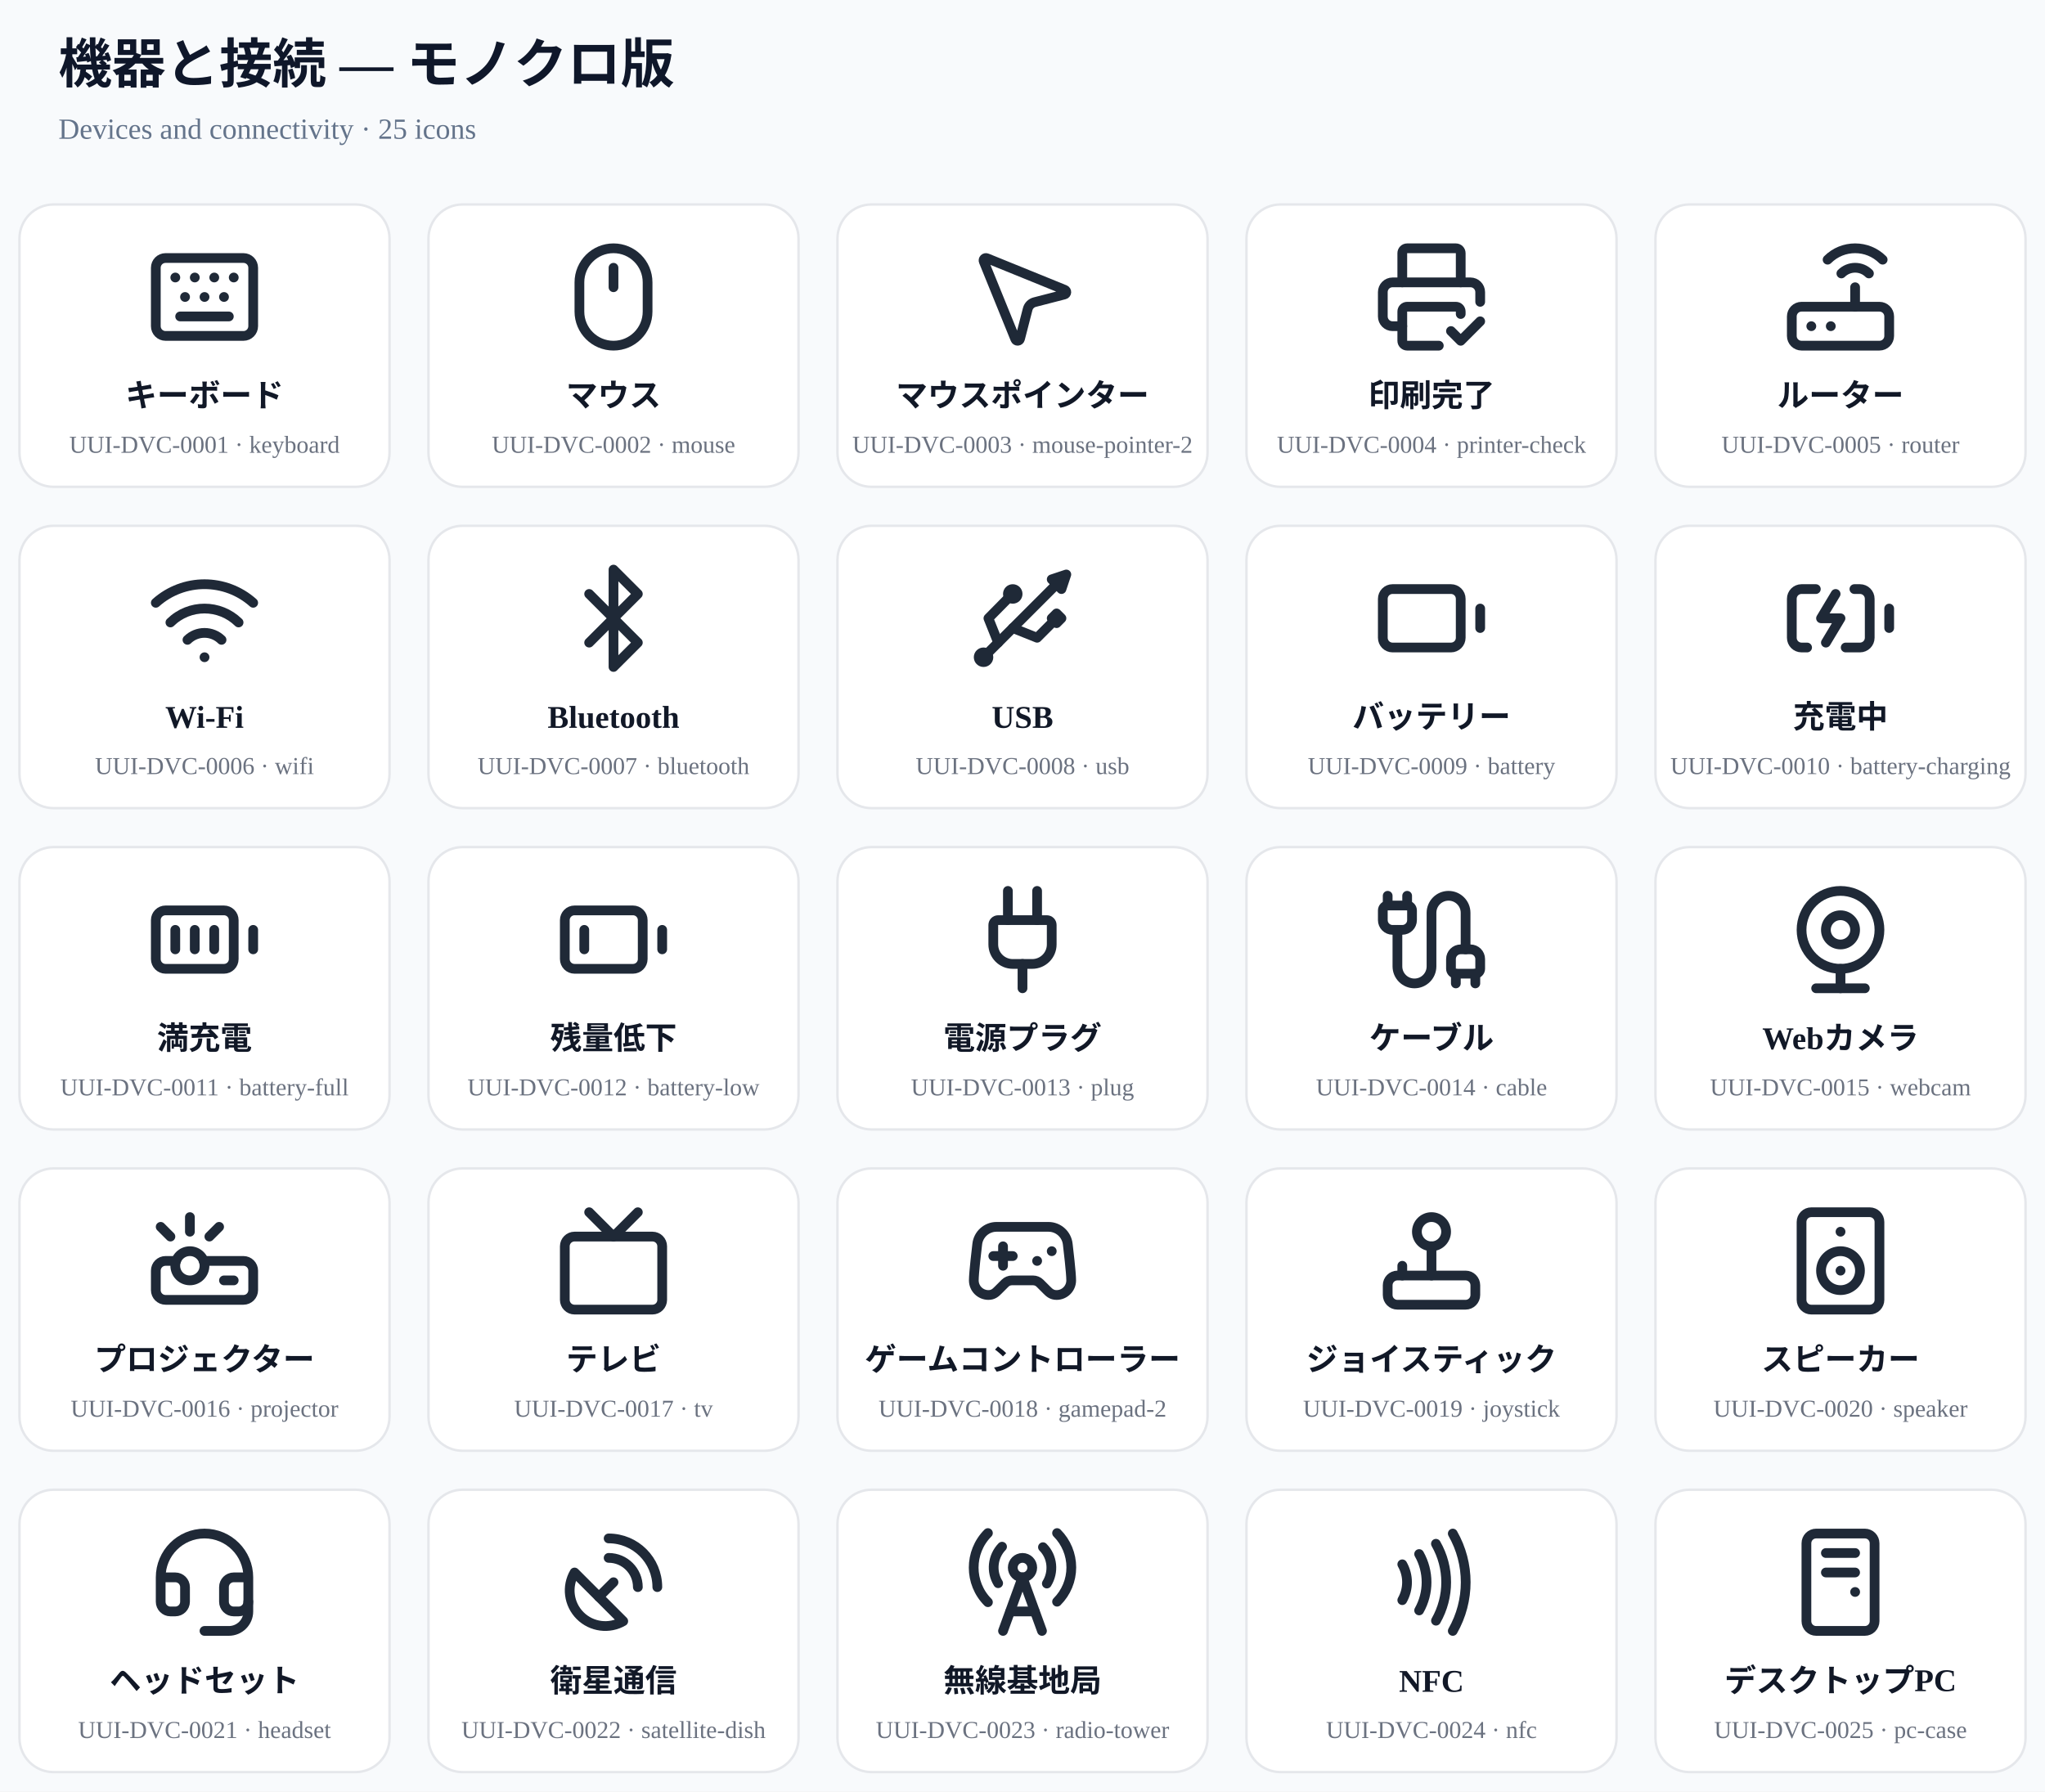
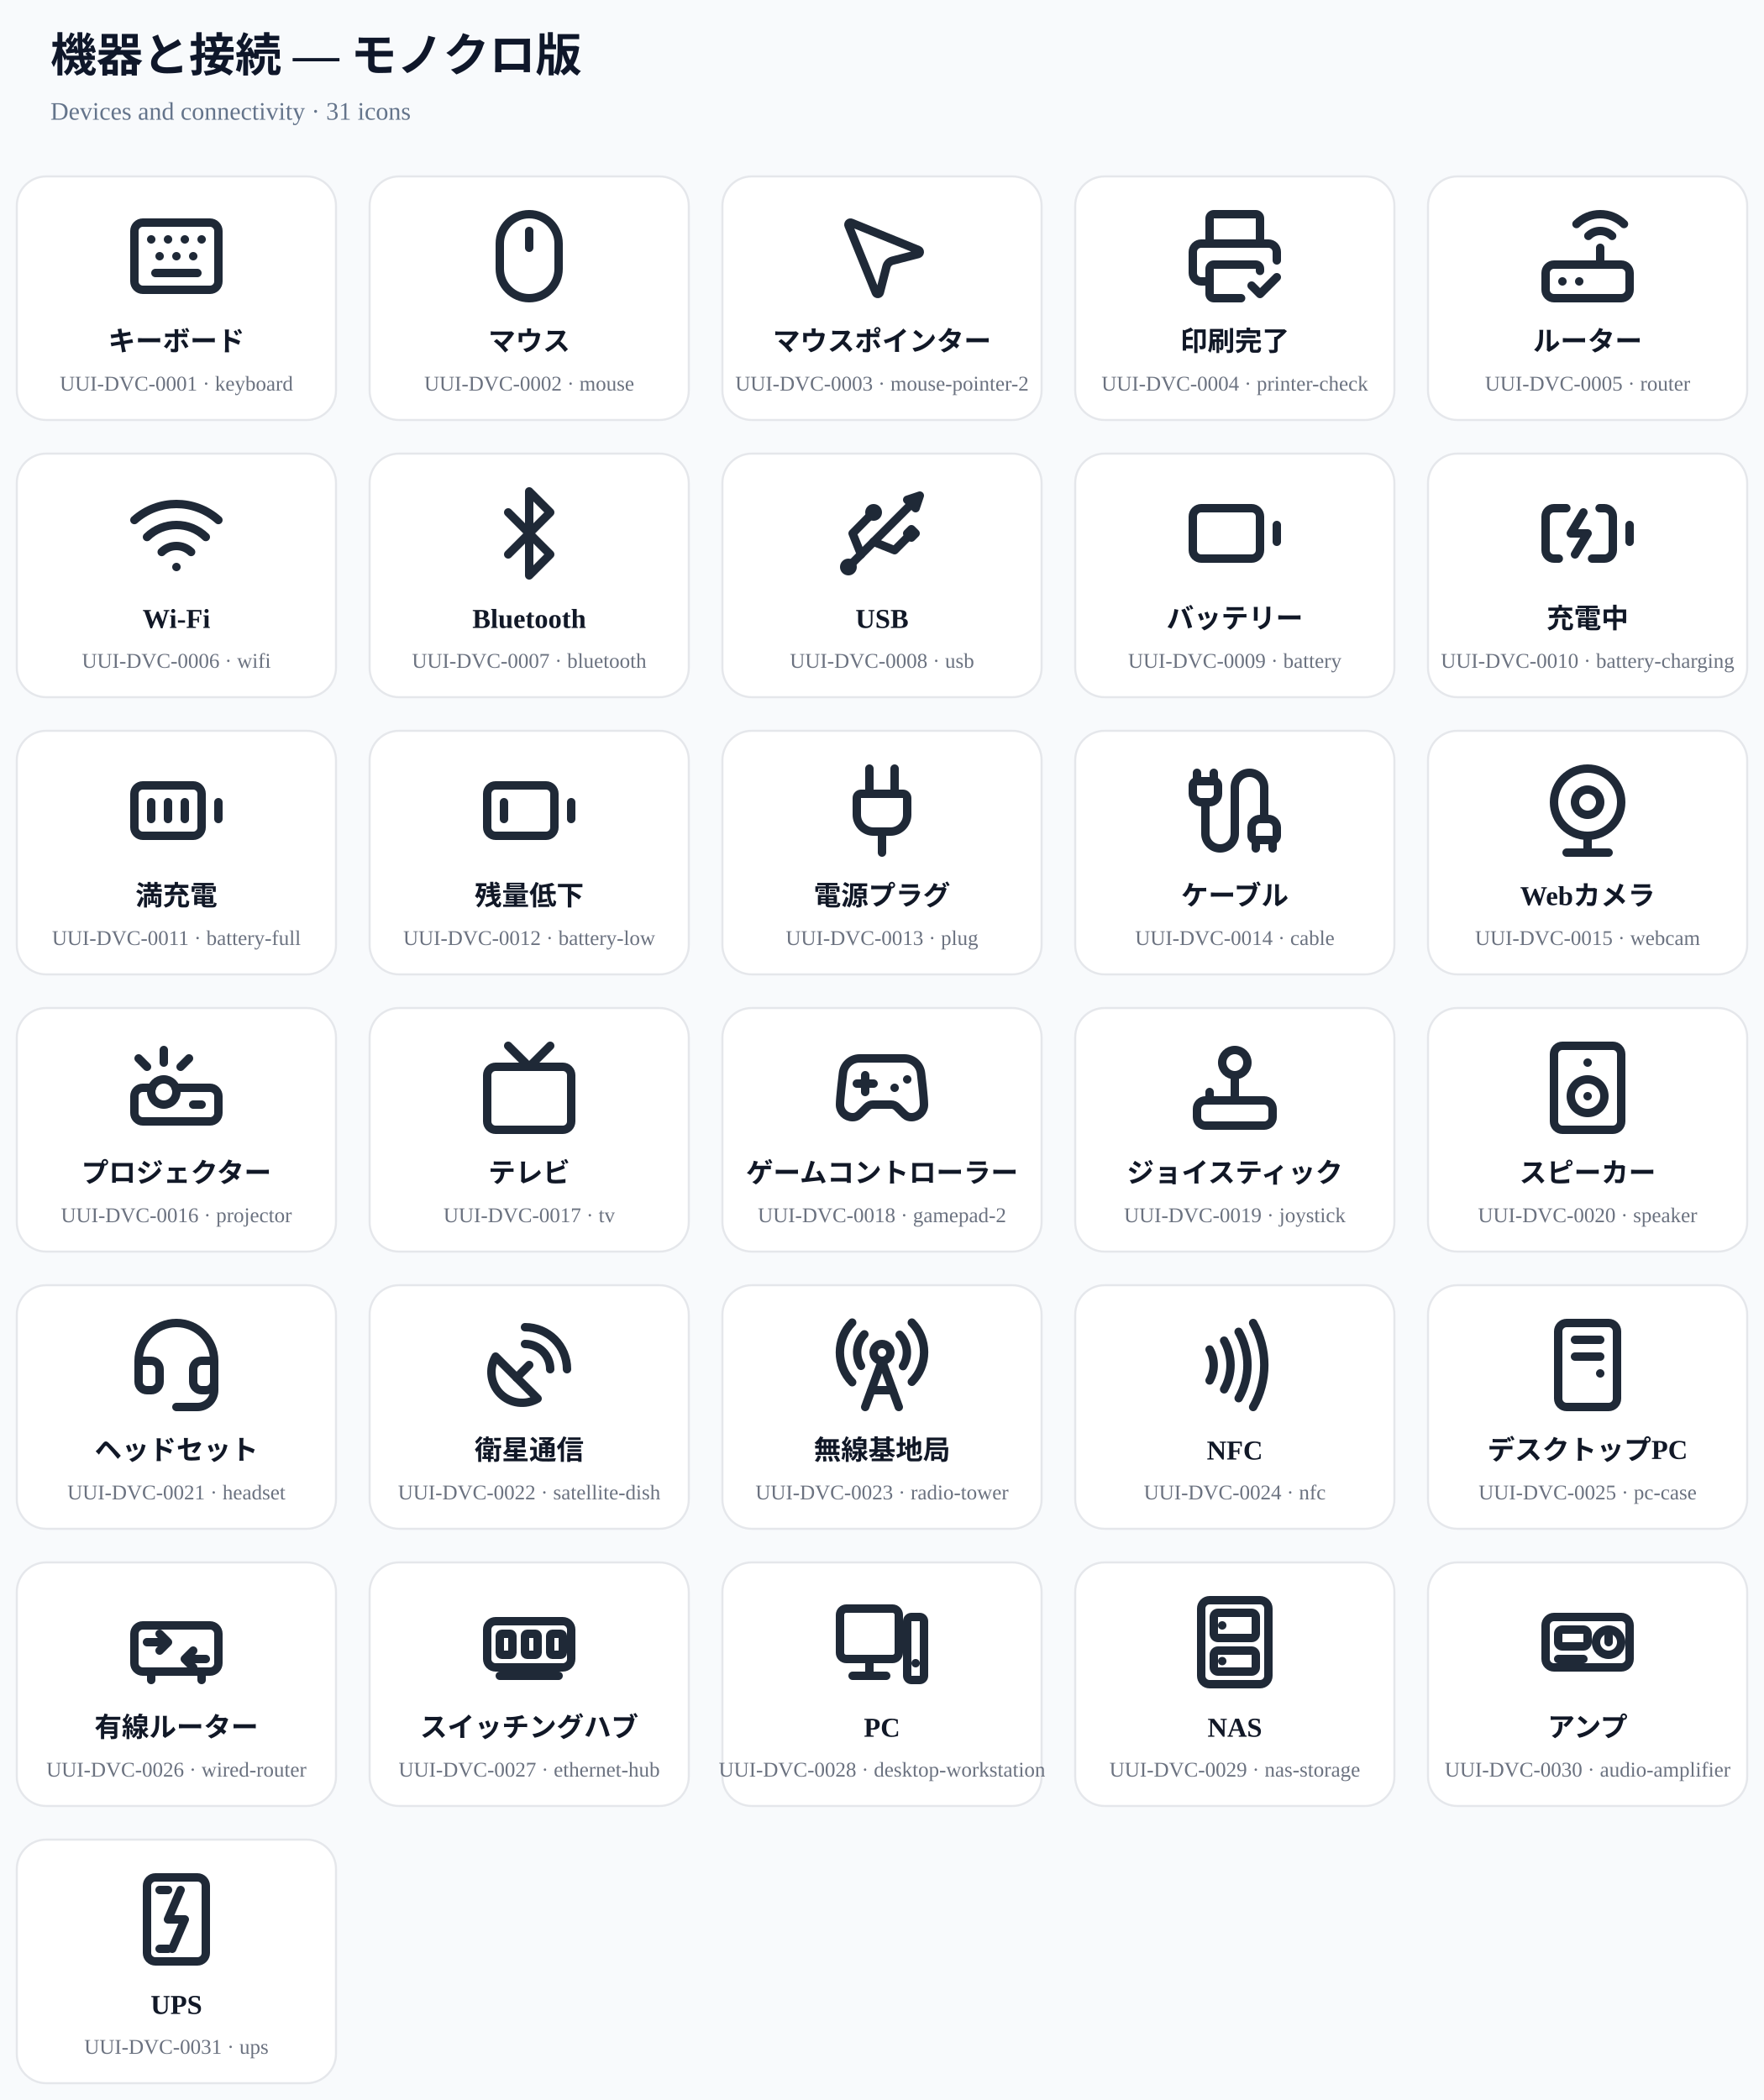
- <svg xmlns="http://www.w3.org/2000/svg" width="840" height="736" viewBox="0 0 840 736" color="#1F2937">
+ <svg xmlns="http://www.w3.org/2000/svg" width="840" height="1000" viewBox="0 0 840 1000" color="#1F2937">
  <rect width="100%" height="100%" fill="#F8FAFC" />
  <text x="24" y="34" font-size="22" font-weight="700" fill="#0F172A">機器と接続 — モノクロ版</text>
-   <text x="24" y="57" font-size="12" fill="#64748B">Devices and connectivity · 25 icons</text>
+   <text x="24" y="57" font-size="12" fill="#64748B">Devices and connectivity · 31 icons</text>
  <g transform="translate(0 76)">
    <rect x="8" y="8" width="152" height="116" rx="14" fill="#FFFFFF" stroke="#E5E7EB" />
    <g transform="translate(60 22) scale(2)" fill="none" stroke-width="2" stroke-linecap="round" stroke-linejoin="round">
      <path d="M10 8h.01" stroke="currentColor" data-uui-role="primary" />
      <path d="M12 12h.01" stroke="currentColor" data-uui-role="accent" />
      <path d="M14 8h.01" stroke="currentColor" data-uui-role="secondary" />
      <path d="M16 12h.01" stroke="currentColor" data-uui-role="accent" />
      <path d="M18 8h.01" stroke="currentColor" data-uui-role="secondary" />
      <path d="M6 8h.01" stroke="currentColor" data-uui-role="accent" />
      <path d="M7 16h10" stroke="currentColor" data-uui-role="secondary" />
      <path d="M8 12h.01" stroke="currentColor" data-uui-role="accent" />
      <rect width="20" height="16" x="2" y="4" rx="2" stroke="currentColor" data-uui-role="accent" />
    </g>
    <text x="84" y="91" text-anchor="middle" font-size="13" font-weight="600" fill="#111827">キーボード</text>
    <text x="84" y="110" text-anchor="middle" font-size="10" fill="#6B7280">UUI-DVC-0001 · keyboard</text>
  </g>
  <g transform="translate(168 76)">
    <rect x="8" y="8" width="152" height="116" rx="14" fill="#FFFFFF" stroke="#E5E7EB" />
    <g transform="translate(60 22) scale(2)" fill="none" stroke-width="2" stroke-linecap="round" stroke-linejoin="round">
      <rect x="5" y="2" width="14" height="20" rx="7" stroke="currentColor" data-uui-role="primary" />
      <path d="M12 6v4" stroke="currentColor" data-uui-role="accent" />
    </g>
    <text x="84" y="91" text-anchor="middle" font-size="13" font-weight="600" fill="#111827">マウス</text>
    <text x="84" y="110" text-anchor="middle" font-size="10" fill="#6B7280">UUI-DVC-0002 · mouse</text>
  </g>
  <g transform="translate(336 76)">
    <rect x="8" y="8" width="152" height="116" rx="14" fill="#FFFFFF" stroke="#E5E7EB" />
    <g transform="translate(60 22) scale(2)" fill="none" stroke-width="2" stroke-linecap="round" stroke-linejoin="round">
      <path d="M4.037 4.688a.495.495 0 0 1 .651-.651l16 6.5a.5.5 0 0 1-.063.947l-6.124 1.58a2 2 0 0 0-1.438 1.435l-1.579 6.126a.5.5 0 0 1-.947.063z" stroke="currentColor" data-uui-role="primary" />
    </g>
    <text x="84" y="91" text-anchor="middle" font-size="13" font-weight="600" fill="#111827">マウスポインター</text>
    <text x="84" y="110" text-anchor="middle" font-size="10" fill="#6B7280">UUI-DVC-0003 · mouse-pointer-2</text>
  </g>
  <g transform="translate(504 76)">
    <rect x="8" y="8" width="152" height="116" rx="14" fill="#FFFFFF" stroke="#E5E7EB" />
    <g transform="translate(60 22) scale(2)" fill="none" stroke-width="2" stroke-linecap="round" stroke-linejoin="round">
      <path d="M13.5 22H7a1 1 0 0 1-1-1v-6a1 1 0 0 1 1-1h10a1 1 0 0 1 1 1v.5" stroke="currentColor" data-uui-role="primary" />
      <path d="m16 19 2 2 4-4" stroke="currentColor" data-uui-role="accent" />
      <path d="M6 18H4a2 2 0 0 1-2-2v-5a2 2 0 0 1 2-2h16a2 2 0 0 1 2 2v2" stroke="currentColor" data-uui-role="secondary" />
      <path d="M6 9V3a1 1 0 0 1 1-1h10a1 1 0 0 1 1 1v6" stroke="currentColor" data-uui-role="accent" />
    </g>
    <text x="84" y="91" text-anchor="middle" font-size="13" font-weight="600" fill="#111827">印刷完了</text>
    <text x="84" y="110" text-anchor="middle" font-size="10" fill="#6B7280">UUI-DVC-0004 · printer-check</text>
  </g>
  <g transform="translate(672 76)">
    <rect x="8" y="8" width="152" height="116" rx="14" fill="#FFFFFF" stroke="#E5E7EB" />
    <g transform="translate(60 22) scale(2)" fill="none" stroke-width="2" stroke-linecap="round" stroke-linejoin="round">
      <rect width="20" height="8" x="2" y="14" rx="2" stroke="currentColor" data-uui-role="primary" />
      <path d="M6.01 18H6" stroke="currentColor" data-uui-role="accent" />
      <path d="M10.01 18H10" stroke="currentColor" data-uui-role="secondary" />
      <path d="M15 10v4" stroke="currentColor" data-uui-role="accent" />
      <path d="M17.84 7.17a4 4 0 0 0-5.66 0" stroke="currentColor" data-uui-role="secondary" />
      <path d="M20.66 4.34a8 8 0 0 0-11.31 0" stroke="currentColor" data-uui-role="accent" />
    </g>
    <text x="84" y="91" text-anchor="middle" font-size="13" font-weight="600" fill="#111827">ルーター</text>
    <text x="84" y="110" text-anchor="middle" font-size="10" fill="#6B7280">UUI-DVC-0005 · router</text>
  </g>
  <g transform="translate(0 208)">
    <rect x="8" y="8" width="152" height="116" rx="14" fill="#FFFFFF" stroke="#E5E7EB" />
    <g transform="translate(60 22) scale(2)" fill="none" stroke-width="2" stroke-linecap="round" stroke-linejoin="round">
      <path d="M12 20h.01" stroke="currentColor" data-uui-role="primary" />
      <path d="M2 8.82a15 15 0 0 1 20 0" stroke="currentColor" data-uui-role="accent" />
      <path d="M5 12.859a10 10 0 0 1 14 0" stroke="currentColor" data-uui-role="secondary" />
      <path d="M8.5 16.429a5 5 0 0 1 7 0" stroke="currentColor" data-uui-role="accent" />
    </g>
    <text x="84" y="91" text-anchor="middle" font-size="13" font-weight="600" fill="#111827">Wi-Fi</text>
    <text x="84" y="110" text-anchor="middle" font-size="10" fill="#6B7280">UUI-DVC-0006 · wifi</text>
  </g>
  <g transform="translate(168 208)">
    <rect x="8" y="8" width="152" height="116" rx="14" fill="#FFFFFF" stroke="#E5E7EB" />
    <g transform="translate(60 22) scale(2)" fill="none" stroke-width="2" stroke-linecap="round" stroke-linejoin="round">
      <path d="m7 7 10 10-5 5V2l5 5L7 17" stroke="currentColor" data-uui-role="primary" />
    </g>
    <text x="84" y="91" text-anchor="middle" font-size="13" font-weight="600" fill="#111827">Bluetooth</text>
    <text x="84" y="110" text-anchor="middle" font-size="10" fill="#6B7280">UUI-DVC-0007 · bluetooth</text>
  </g>
  <g transform="translate(336 208)">
    <rect x="8" y="8" width="152" height="116" rx="14" fill="#FFFFFF" stroke="#E5E7EB" />
    <g transform="translate(60 22) scale(2)" fill="none" stroke-width="2" stroke-linecap="round" stroke-linejoin="round">
      <circle cx="10" cy="7" r="1" stroke="currentColor" data-uui-role="primary" />
      <circle cx="4" cy="20" r="1" stroke="currentColor" data-uui-role="accent" />
      <path d="M4.7 19.3 19 5" stroke="currentColor" data-uui-role="secondary" />
      <path d="m21 3-3 1 2 2Z" stroke="currentColor" data-uui-role="accent" />
      <path d="M9.26 7.68 5 12l2 5" stroke="currentColor" data-uui-role="secondary" />
      <path d="m10 14 5 2 3.5-3.5" stroke="currentColor" data-uui-role="accent" />
      <path d="m18 12 1-1 1 1-1 1Z" stroke="currentColor" data-uui-role="accent" />
    </g>
    <text x="84" y="91" text-anchor="middle" font-size="13" font-weight="600" fill="#111827">USB</text>
    <text x="84" y="110" text-anchor="middle" font-size="10" fill="#6B7280">UUI-DVC-0008 · usb</text>
  </g>
  <g transform="translate(504 208)">
    <rect x="8" y="8" width="152" height="116" rx="14" fill="#FFFFFF" stroke="#E5E7EB" />
    <g transform="translate(60 22) scale(2)" fill="none" stroke-width="2" stroke-linecap="round" stroke-linejoin="round">
      <path d="M 22 14 L 22 10" stroke="currentColor" data-uui-role="primary" />
      <rect x="2" y="6" width="16" height="12" rx="2" stroke="currentColor" data-uui-role="accent" />
    </g>
    <text x="84" y="91" text-anchor="middle" font-size="13" font-weight="600" fill="#111827">バッテリー</text>
    <text x="84" y="110" text-anchor="middle" font-size="10" fill="#6B7280">UUI-DVC-0009 · battery</text>
  </g>
  <g transform="translate(672 208)">
    <rect x="8" y="8" width="152" height="116" rx="14" fill="#FFFFFF" stroke="#E5E7EB" />
    <g transform="translate(60 22) scale(2)" fill="none" stroke-width="2" stroke-linecap="round" stroke-linejoin="round">
      <path d="m11 7-3 5h4l-3 5" stroke="currentColor" data-uui-role="primary" />
      <path d="M14.856 6H16a2 2 0 0 1 2 2v8a2 2 0 0 1-2 2h-2.935" stroke="currentColor" data-uui-role="accent" />
      <path d="M22 14v-4" stroke="currentColor" data-uui-role="secondary" />
      <path d="M5.14 18H4a2 2 0 0 1-2-2V8a2 2 0 0 1 2-2h2.936" stroke="currentColor" data-uui-role="accent" />
    </g>
    <text x="84" y="91" text-anchor="middle" font-size="13" font-weight="600" fill="#111827">充電中</text>
    <text x="84" y="110" text-anchor="middle" font-size="10" fill="#6B7280">UUI-DVC-0010 · battery-charging</text>
  </g>
  <g transform="translate(0 340)">
    <rect x="8" y="8" width="152" height="116" rx="14" fill="#FFFFFF" stroke="#E5E7EB" />
    <g transform="translate(60 22) scale(2)" fill="none" stroke-width="2" stroke-linecap="round" stroke-linejoin="round">
      <path d="M10 10v4" stroke="currentColor" data-uui-role="primary" />
      <path d="M14 10v4" stroke="currentColor" data-uui-role="accent" />
      <path d="M22 14v-4" stroke="currentColor" data-uui-role="secondary" />
      <path d="M6 10v4" stroke="currentColor" data-uui-role="accent" />
      <rect x="2" y="6" width="16" height="12" rx="2" stroke="currentColor" data-uui-role="accent" />
    </g>
    <text x="84" y="91" text-anchor="middle" font-size="13" font-weight="600" fill="#111827">満充電</text>
    <text x="84" y="110" text-anchor="middle" font-size="10" fill="#6B7280">UUI-DVC-0011 · battery-full</text>
  </g>
  <g transform="translate(168 340)">
    <rect x="8" y="8" width="152" height="116" rx="14" fill="#FFFFFF" stroke="#E5E7EB" />
    <g transform="translate(60 22) scale(2)" fill="none" stroke-width="2" stroke-linecap="round" stroke-linejoin="round">
      <path d="M22 14v-4" stroke="currentColor" data-uui-role="primary" />
      <path d="M6 14v-4" stroke="currentColor" data-uui-role="accent" />
      <rect x="2" y="6" width="16" height="12" rx="2" stroke="currentColor" data-uui-role="accent" />
    </g>
    <text x="84" y="91" text-anchor="middle" font-size="13" font-weight="600" fill="#111827">残量低下</text>
    <text x="84" y="110" text-anchor="middle" font-size="10" fill="#6B7280">UUI-DVC-0012 · battery-low</text>
  </g>
  <g transform="translate(336 340)">
    <rect x="8" y="8" width="152" height="116" rx="14" fill="#FFFFFF" stroke="#E5E7EB" />
    <g transform="translate(60 22) scale(2)" fill="none" stroke-width="2" stroke-linecap="round" stroke-linejoin="round">
      <path d="M12 22v-5" stroke="currentColor" data-uui-role="primary" />
      <path d="M15 8V2" stroke="currentColor" data-uui-role="accent" />
      <path d="M17 8a1 1 0 0 1 1 1v4a4 4 0 0 1-4 4h-4a4 4 0 0 1-4-4V9a1 1 0 0 1 1-1z" stroke="currentColor" data-uui-role="secondary" />
      <path d="M9 8V2" stroke="currentColor" data-uui-role="accent" />
    </g>
    <text x="84" y="91" text-anchor="middle" font-size="13" font-weight="600" fill="#111827">電源プラグ</text>
    <text x="84" y="110" text-anchor="middle" font-size="10" fill="#6B7280">UUI-DVC-0013 · plug</text>
  </g>
  <g transform="translate(504 340)">
    <rect x="8" y="8" width="152" height="116" rx="14" fill="#FFFFFF" stroke="#E5E7EB" />
    <g transform="translate(60 22) scale(2)" fill="none" stroke-width="2" stroke-linecap="round" stroke-linejoin="round">
      <path d="M17 19a1 1 0 0 1-1-1v-2a2 2 0 0 1 2-2h2a2 2 0 0 1 2 2v2a1 1 0 0 1-1 1z" stroke="currentColor" data-uui-role="primary" />
      <path d="M17 21v-2" stroke="currentColor" data-uui-role="accent" />
      <path d="M19 14V6.5a1 1 0 0 0-7 0v11a1 1 0 0 1-7 0V10" stroke="currentColor" data-uui-role="secondary" />
      <path d="M21 21v-2" stroke="currentColor" data-uui-role="accent" />
      <path d="M3 5V3" stroke="currentColor" data-uui-role="secondary" />
      <path d="M4 10a2 2 0 0 1-2-2V6a1 1 0 0 1 1-1h4a1 1 0 0 1 1 1v2a2 2 0 0 1-2 2z" stroke="currentColor" data-uui-role="accent" />
      <path d="M7 5V3" stroke="currentColor" data-uui-role="accent" />
    </g>
    <text x="84" y="91" text-anchor="middle" font-size="13" font-weight="600" fill="#111827">ケーブル</text>
    <text x="84" y="110" text-anchor="middle" font-size="10" fill="#6B7280">UUI-DVC-0014 · cable</text>
  </g>
  <g transform="translate(672 340)">
    <rect x="8" y="8" width="152" height="116" rx="14" fill="#FFFFFF" stroke="#E5E7EB" />
    <g transform="translate(60 22) scale(2)" fill="none" stroke-width="2" stroke-linecap="round" stroke-linejoin="round">
      <circle cx="12" cy="10" r="8" stroke="currentColor" data-uui-role="primary" />
      <circle cx="12" cy="10" r="3" stroke="currentColor" data-uui-role="accent" />
      <path d="M7 22h10" stroke="currentColor" data-uui-role="secondary" />
      <path d="M12 22v-4" stroke="currentColor" data-uui-role="accent" />
    </g>
    <text x="84" y="91" text-anchor="middle" font-size="13" font-weight="600" fill="#111827">Webカメラ</text>
    <text x="84" y="110" text-anchor="middle" font-size="10" fill="#6B7280">UUI-DVC-0015 · webcam</text>
  </g>
  <g transform="translate(0 472)">
    <rect x="8" y="8" width="152" height="116" rx="14" fill="#FFFFFF" stroke="#E5E7EB" />
    <g transform="translate(60 22) scale(2)" fill="none" stroke-width="2" stroke-linecap="round" stroke-linejoin="round">
      <path d="M5 7 3 5" stroke="currentColor" data-uui-role="primary" />
      <path d="M9 6V3" stroke="currentColor" data-uui-role="accent" />
      <path d="m13 7 2-2" stroke="currentColor" data-uui-role="secondary" />
      <circle cx="9" cy="13" r="3" stroke="currentColor" data-uui-role="accent" />
      <path d="M11.83 12H20a2 2 0 0 1 2 2v4a2 2 0 0 1-2 2H4a2 2 0 0 1-2-2v-4a2 2 0 0 1 2-2h2.17" stroke="currentColor" data-uui-role="secondary" />
      <path d="M16 16h2" stroke="currentColor" data-uui-role="accent" />
    </g>
    <text x="84" y="91" text-anchor="middle" font-size="13" font-weight="600" fill="#111827">プロジェクター</text>
    <text x="84" y="110" text-anchor="middle" font-size="10" fill="#6B7280">UUI-DVC-0016 · projector</text>
  </g>
  <g transform="translate(168 472)">
    <rect x="8" y="8" width="152" height="116" rx="14" fill="#FFFFFF" stroke="#E5E7EB" />
    <g transform="translate(60 22) scale(2)" fill="none" stroke-width="2" stroke-linecap="round" stroke-linejoin="round">
      <path d="m17 2-5 5-5-5" stroke="currentColor" data-uui-role="primary" />
      <rect width="20" height="15" x="2" y="7" rx="2" stroke="currentColor" data-uui-role="accent" />
    </g>
    <text x="84" y="91" text-anchor="middle" font-size="13" font-weight="600" fill="#111827">テレビ</text>
    <text x="84" y="110" text-anchor="middle" font-size="10" fill="#6B7280">UUI-DVC-0017 · tv</text>
  </g>
  <g transform="translate(336 472)">
    <rect x="8" y="8" width="152" height="116" rx="14" fill="#FFFFFF" stroke="#E5E7EB" />
    <g transform="translate(60 22) scale(2)" fill="none" stroke-width="2" stroke-linecap="round" stroke-linejoin="round">
      <line x1="6" x2="10" y1="11" y2="11" stroke="currentColor" data-uui-role="primary" />
      <line x1="8" x2="8" y1="9" y2="13" stroke="currentColor" data-uui-role="accent" />
      <line x1="15" x2="15.01" y1="12" y2="12" stroke="currentColor" data-uui-role="secondary" />
      <line x1="18" x2="18.01" y1="10" y2="10" stroke="currentColor" data-uui-role="accent" />
      <path d="M17.32 5H6.68a4 4 0 0 0-3.978 3.59c-.006.052-.01.101-.017.152C2.604 9.416 2 14.456 2 16a3 3 0 0 0 3 3c1 0 1.5-.5 2-1l1.414-1.414A2 2 0 0 1 9.828 16h4.344a2 2 0 0 1 1.414.586L17 18c.5.5 1 1 2 1a3 3 0 0 0 3-3c0-1.545-.604-6.584-.685-7.258-.007-.05-.011-.1-.017-.151A4 4 0 0 0 17.32 5z" stroke="currentColor" data-uui-role="accent" />
    </g>
    <text x="84" y="91" text-anchor="middle" font-size="13" font-weight="600" fill="#111827">ゲームコントローラー</text>
    <text x="84" y="110" text-anchor="middle" font-size="10" fill="#6B7280">UUI-DVC-0018 · gamepad-2</text>
  </g>
  <g transform="translate(504 472)">
    <rect x="8" y="8" width="152" height="116" rx="14" fill="#FFFFFF" stroke="#E5E7EB" />
    <g transform="translate(60 22) scale(2)" fill="none" stroke-width="2" stroke-linecap="round" stroke-linejoin="round">
      <path d="M21 17a2 2 0 0 0-2-2H5a2 2 0 0 0-2 2v2a2 2 0 0 0 2 2h14a2 2 0 0 0 2-2v-2Z" stroke="currentColor" data-uui-role="primary" />
      <path d="M6 15v-2" stroke="currentColor" data-uui-role="accent" />
      <path d="M12 15V9" stroke="currentColor" data-uui-role="secondary" />
      <circle cx="12" cy="6" r="3" stroke="currentColor" data-uui-role="accent" />
    </g>
    <text x="84" y="91" text-anchor="middle" font-size="13" font-weight="600" fill="#111827">ジョイスティック</text>
    <text x="84" y="110" text-anchor="middle" font-size="10" fill="#6B7280">UUI-DVC-0019 · joystick</text>
  </g>
  <g transform="translate(672 472)">
    <rect x="8" y="8" width="152" height="116" rx="14" fill="#FFFFFF" stroke="#E5E7EB" />
    <g transform="translate(60 22) scale(2)" fill="none" stroke-width="2" stroke-linecap="round" stroke-linejoin="round">
      <rect width="16" height="20" x="4" y="2" rx="2" stroke="currentColor" data-uui-role="primary" />
      <path d="M12 6h.01" stroke="currentColor" data-uui-role="accent" />
      <circle cx="12" cy="14" r="4" stroke="currentColor" data-uui-role="secondary" />
      <path d="M12 14h.01" stroke="currentColor" data-uui-role="accent" />
    </g>
    <text x="84" y="91" text-anchor="middle" font-size="13" font-weight="600" fill="#111827">スピーカー</text>
    <text x="84" y="110" text-anchor="middle" font-size="10" fill="#6B7280">UUI-DVC-0020 · speaker</text>
  </g>
  <g transform="translate(0 604)">
    <rect x="8" y="8" width="152" height="116" rx="14" fill="#FFFFFF" stroke="#E5E7EB" />
    <g transform="translate(60 22) scale(2)" fill="none" stroke-width="2" stroke-linecap="round" stroke-linejoin="round">
      <path d="M3 11h3a2 2 0 0 1 2 2v3a2 2 0 0 1-2 2H5a2 2 0 0 1-2-2v-5Zm0 0a9 9 0 1 1 18 0m0 0v5a2 2 0 0 1-2 2h-1a2 2 0 0 1-2-2v-3a2 2 0 0 1 2-2h3Z" stroke="currentColor" data-uui-role="primary" />
      <path d="M21 16v2a4 4 0 0 1-4 4h-5" stroke="currentColor" data-uui-role="accent" />
    </g>
    <text x="84" y="91" text-anchor="middle" font-size="13" font-weight="600" fill="#111827">ヘッドセット</text>
    <text x="84" y="110" text-anchor="middle" font-size="10" fill="#6B7280">UUI-DVC-0021 · headset</text>
  </g>
  <g transform="translate(168 604)">
    <rect x="8" y="8" width="152" height="116" rx="14" fill="#FFFFFF" stroke="#E5E7EB" />
    <g transform="translate(60 22) scale(2)" fill="none" stroke-width="2" stroke-linecap="round" stroke-linejoin="round">
      <path d="M4 10a7.31 7.31 0 0 0 10 10Z" stroke="currentColor" data-uui-role="primary" />
      <path d="m9 15 3-3" stroke="currentColor" data-uui-role="accent" />
      <path d="M17 13a6 6 0 0 0-6-6" stroke="currentColor" data-uui-role="secondary" />
      <path d="M21 13A10 10 0 0 0 11 3" stroke="currentColor" data-uui-role="accent" />
    </g>
    <text x="84" y="91" text-anchor="middle" font-size="13" font-weight="600" fill="#111827">衛星通信</text>
    <text x="84" y="110" text-anchor="middle" font-size="10" fill="#6B7280">UUI-DVC-0022 · satellite-dish</text>
  </g>
  <g transform="translate(336 604)">
    <rect x="8" y="8" width="152" height="116" rx="14" fill="#FFFFFF" stroke="#E5E7EB" />
    <g transform="translate(60 22) scale(2)" fill="none" stroke-width="2" stroke-linecap="round" stroke-linejoin="round">
      <path d="M4.9 16.1C1 12.2 1 5.8 4.9 1.9" stroke="currentColor" data-uui-role="primary" />
      <path d="M7.8 4.7a6.14 6.14 0 0 0-.8 7.5" stroke="currentColor" data-uui-role="accent" />
      <circle cx="12" cy="9" r="2" stroke="currentColor" data-uui-role="secondary" />
      <path d="M16.2 4.8c2 2 2.26 5.11.8 7.47" stroke="currentColor" data-uui-role="accent" />
      <path d="M19.1 1.9a9.96 9.96 0 0 1 0 14.1" stroke="currentColor" data-uui-role="secondary" />
      <path d="M9.5 18h5" stroke="currentColor" data-uui-role="accent" />
      <path d="m8 22 4-11 4 11" stroke="currentColor" data-uui-role="accent" />
    </g>
    <text x="84" y="91" text-anchor="middle" font-size="13" font-weight="600" fill="#111827">無線基地局</text>
    <text x="84" y="110" text-anchor="middle" font-size="10" fill="#6B7280">UUI-DVC-0023 · radio-tower</text>
  </g>
  <g transform="translate(504 604)">
    <rect x="8" y="8" width="152" height="116" rx="14" fill="#FFFFFF" stroke="#E5E7EB" />
    <g transform="translate(60 22) scale(2)" fill="none" stroke-width="2" stroke-linecap="round" stroke-linejoin="round">
      <path d="M6 8.32a7.43 7.43 0 0 1 0 7.36" stroke="currentColor" data-uui-role="primary" />
      <path d="M9.46 6.21a11.76 11.76 0 0 1 0 11.58" stroke="currentColor" data-uui-role="accent" />
      <path d="M12.91 4.1a15.91 15.91 0 0 1 .01 15.8" stroke="currentColor" data-uui-role="secondary" />
      <path d="M16.37 2a20.16 20.16 0 0 1 0 20" stroke="currentColor" data-uui-role="accent" />
    </g>
    <text x="84" y="91" text-anchor="middle" font-size="13" font-weight="600" fill="#111827">NFC</text>
    <text x="84" y="110" text-anchor="middle" font-size="10" fill="#6B7280">UUI-DVC-0024 · nfc</text>
  </g>
  <g transform="translate(672 604)">
    <rect x="8" y="8" width="152" height="116" rx="14" fill="#FFFFFF" stroke="#E5E7EB" />
    <g transform="translate(60 22) scale(2)" fill="none" stroke-width="2" stroke-linecap="round" stroke-linejoin="round">
      <rect width="14" height="20" x="5" y="2" rx="2" stroke="currentColor" data-uui-role="primary" />
      <path d="M15 14h.01" stroke="currentColor" data-uui-role="accent" />
      <path d="M9 6h6" stroke="currentColor" data-uui-role="secondary" />
      <path d="M9 10h6" stroke="currentColor" data-uui-role="accent" />
    </g>
    <text x="84" y="91" text-anchor="middle" font-size="13" font-weight="600" fill="#111827">デスクトップPC</text>
    <text x="84" y="110" text-anchor="middle" font-size="10" fill="#6B7280">UUI-DVC-0025 · pc-case</text>
  </g>
+   <g transform="translate(0 736)">
+     <rect x="8" y="8" width="152" height="116" rx="14" fill="#FFFFFF" stroke="#E5E7EB" />
+     <g transform="translate(60 22) scale(2)" fill="none" stroke-width="2" stroke-linecap="round" stroke-linejoin="round">
+       <rect x="2" y="8" width="20" height="11" rx="2" stroke="currentColor" data-uui-role="primary" />
+       <path d="M5 12h5m-2-2 2 2-2 2" stroke="currentColor" data-uui-role="accent" />
+       <path d="M19 16h-5m2-2-2 2 2 2" stroke="currentColor" data-uui-role="secondary" />
+       <path d="M6 19v2m12-2v2" stroke="currentColor" data-uui-role="primary" />
+     </g>
+     <text x="84" y="91" text-anchor="middle" font-size="13" font-weight="600" fill="#111827">有線ルーター</text>
+     <text x="84" y="110" text-anchor="middle" font-size="10" fill="#6B7280">UUI-DVC-0026 · wired-router</text>
+   </g>
+   <g transform="translate(168 736)">
+     <rect x="8" y="8" width="152" height="116" rx="14" fill="#FFFFFF" stroke="#E5E7EB" />
+     <g transform="translate(60 22) scale(2)" fill="none" stroke-width="2" stroke-linecap="round" stroke-linejoin="round">
+       <rect x="2" y="7" width="20" height="11" rx="2" stroke="currentColor" data-uui-role="primary" />
+       <rect x="5" y="10" width="3" height="5" rx="0.5" stroke="currentColor" data-uui-role="accent" />
+       <rect x="11" y="10" width="3" height="5" rx="0.5" stroke="currentColor" data-uui-role="accent" />
+       <rect x="17" y="10" width="3" height="5" rx="0.5" stroke="currentColor" data-uui-role="accent" />
+       <path d="M5 20h14" stroke="currentColor" data-uui-role="secondary" />
+     </g>
+     <text x="84" y="91" text-anchor="middle" font-size="13" font-weight="600" fill="#111827">スイッチングハブ</text>
+     <text x="84" y="110" text-anchor="middle" font-size="10" fill="#6B7280">UUI-DVC-0027 · ethernet-hub</text>
+   </g>
+   <g transform="translate(336 736)">
+     <rect x="8" y="8" width="152" height="116" rx="14" fill="#FFFFFF" stroke="#E5E7EB" />
+     <g transform="translate(60 22) scale(2)" fill="none" stroke-width="2" stroke-linecap="round" stroke-linejoin="round">
+       <rect x="2" y="4" width="14" height="12" rx="1.5" stroke="currentColor" data-uui-role="primary" />
+       <path d="M9 16v3m-4 1h8" stroke="currentColor" data-uui-role="secondary" />
+       <rect x="18" y="6" width="4" height="15" rx="1" stroke="currentColor" data-uui-role="accent" />
+       <path d="M20 17h.01" stroke="currentColor" data-uui-role="secondary" />
+     </g>
+     <text x="84" y="91" text-anchor="middle" font-size="13" font-weight="600" fill="#111827">PC</text>
+     <text x="84" y="110" text-anchor="middle" font-size="10" fill="#6B7280">UUI-DVC-0028 · desktop-workstation</text>
+   </g>
+   <g transform="translate(504 736)">
+     <rect x="8" y="8" width="152" height="116" rx="14" fill="#FFFFFF" stroke="#E5E7EB" />
+     <g transform="translate(60 22) scale(2)" fill="none" stroke-width="2" stroke-linecap="round" stroke-linejoin="round">
+       <rect x="4" y="2" width="16" height="20" rx="2" stroke="currentColor" data-uui-role="primary" />
+       <rect x="7" y="5" width="10" height="6" rx="1" stroke="currentColor" data-uui-role="accent" />
+       <rect x="7" y="14" width="10" height="5" rx="1" stroke="currentColor" data-uui-role="accent" />
+       <path d="M9 8h.01M9 16.5h.01" stroke="currentColor" data-uui-role="secondary" />
+     </g>
+     <text x="84" y="91" text-anchor="middle" font-size="13" font-weight="600" fill="#111827">NAS</text>
+     <text x="84" y="110" text-anchor="middle" font-size="10" fill="#6B7280">UUI-DVC-0029 · nas-storage</text>
+   </g>
+   <g transform="translate(672 736)">
+     <rect x="8" y="8" width="152" height="116" rx="14" fill="#FFFFFF" stroke="#E5E7EB" />
+     <g transform="translate(60 22) scale(2)" fill="none" stroke-width="2" stroke-linecap="round" stroke-linejoin="round">
+       <rect x="2" y="6" width="20" height="12" rx="2" stroke="currentColor" data-uui-role="primary" />
+       <rect x="5" y="9" width="7" height="4" rx="1" stroke="currentColor" data-uui-role="accent" />
+       <circle cx="17" cy="12" r="3" stroke="currentColor" data-uui-role="secondary" />
+       <path d="M5 16h6" stroke="currentColor" data-uui-role="accent" />
+       <path d="M17 12v-1.5" stroke="currentColor" data-uui-role="primary" />
+     </g>
+     <text x="84" y="91" text-anchor="middle" font-size="13" font-weight="600" fill="#111827">アンプ</text>
+     <text x="84" y="110" text-anchor="middle" font-size="10" fill="#6B7280">UUI-DVC-0030 · audio-amplifier</text>
+   </g>
+   <g transform="translate(0 868)">
+     <rect x="8" y="8" width="152" height="116" rx="14" fill="#FFFFFF" stroke="#E5E7EB" />
+     <g transform="translate(60 22) scale(2)" fill="none" stroke-width="2" stroke-linecap="round" stroke-linejoin="round">
+       <rect x="5" y="2" width="14" height="20" rx="2" stroke="currentColor" data-uui-role="primary" />
+       <path d="m13 5-3 7h4l-3 7" stroke="currentColor" data-uui-role="accent" />
+       <path d="M8 5h2M8 19h2" stroke="currentColor" data-uui-role="secondary" />
+     </g>
+     <text x="84" y="91" text-anchor="middle" font-size="13" font-weight="600" fill="#111827">UPS</text>
+     <text x="84" y="110" text-anchor="middle" font-size="10" fill="#6B7280">UUI-DVC-0031 · ups</text>
+   </g>
</svg>
